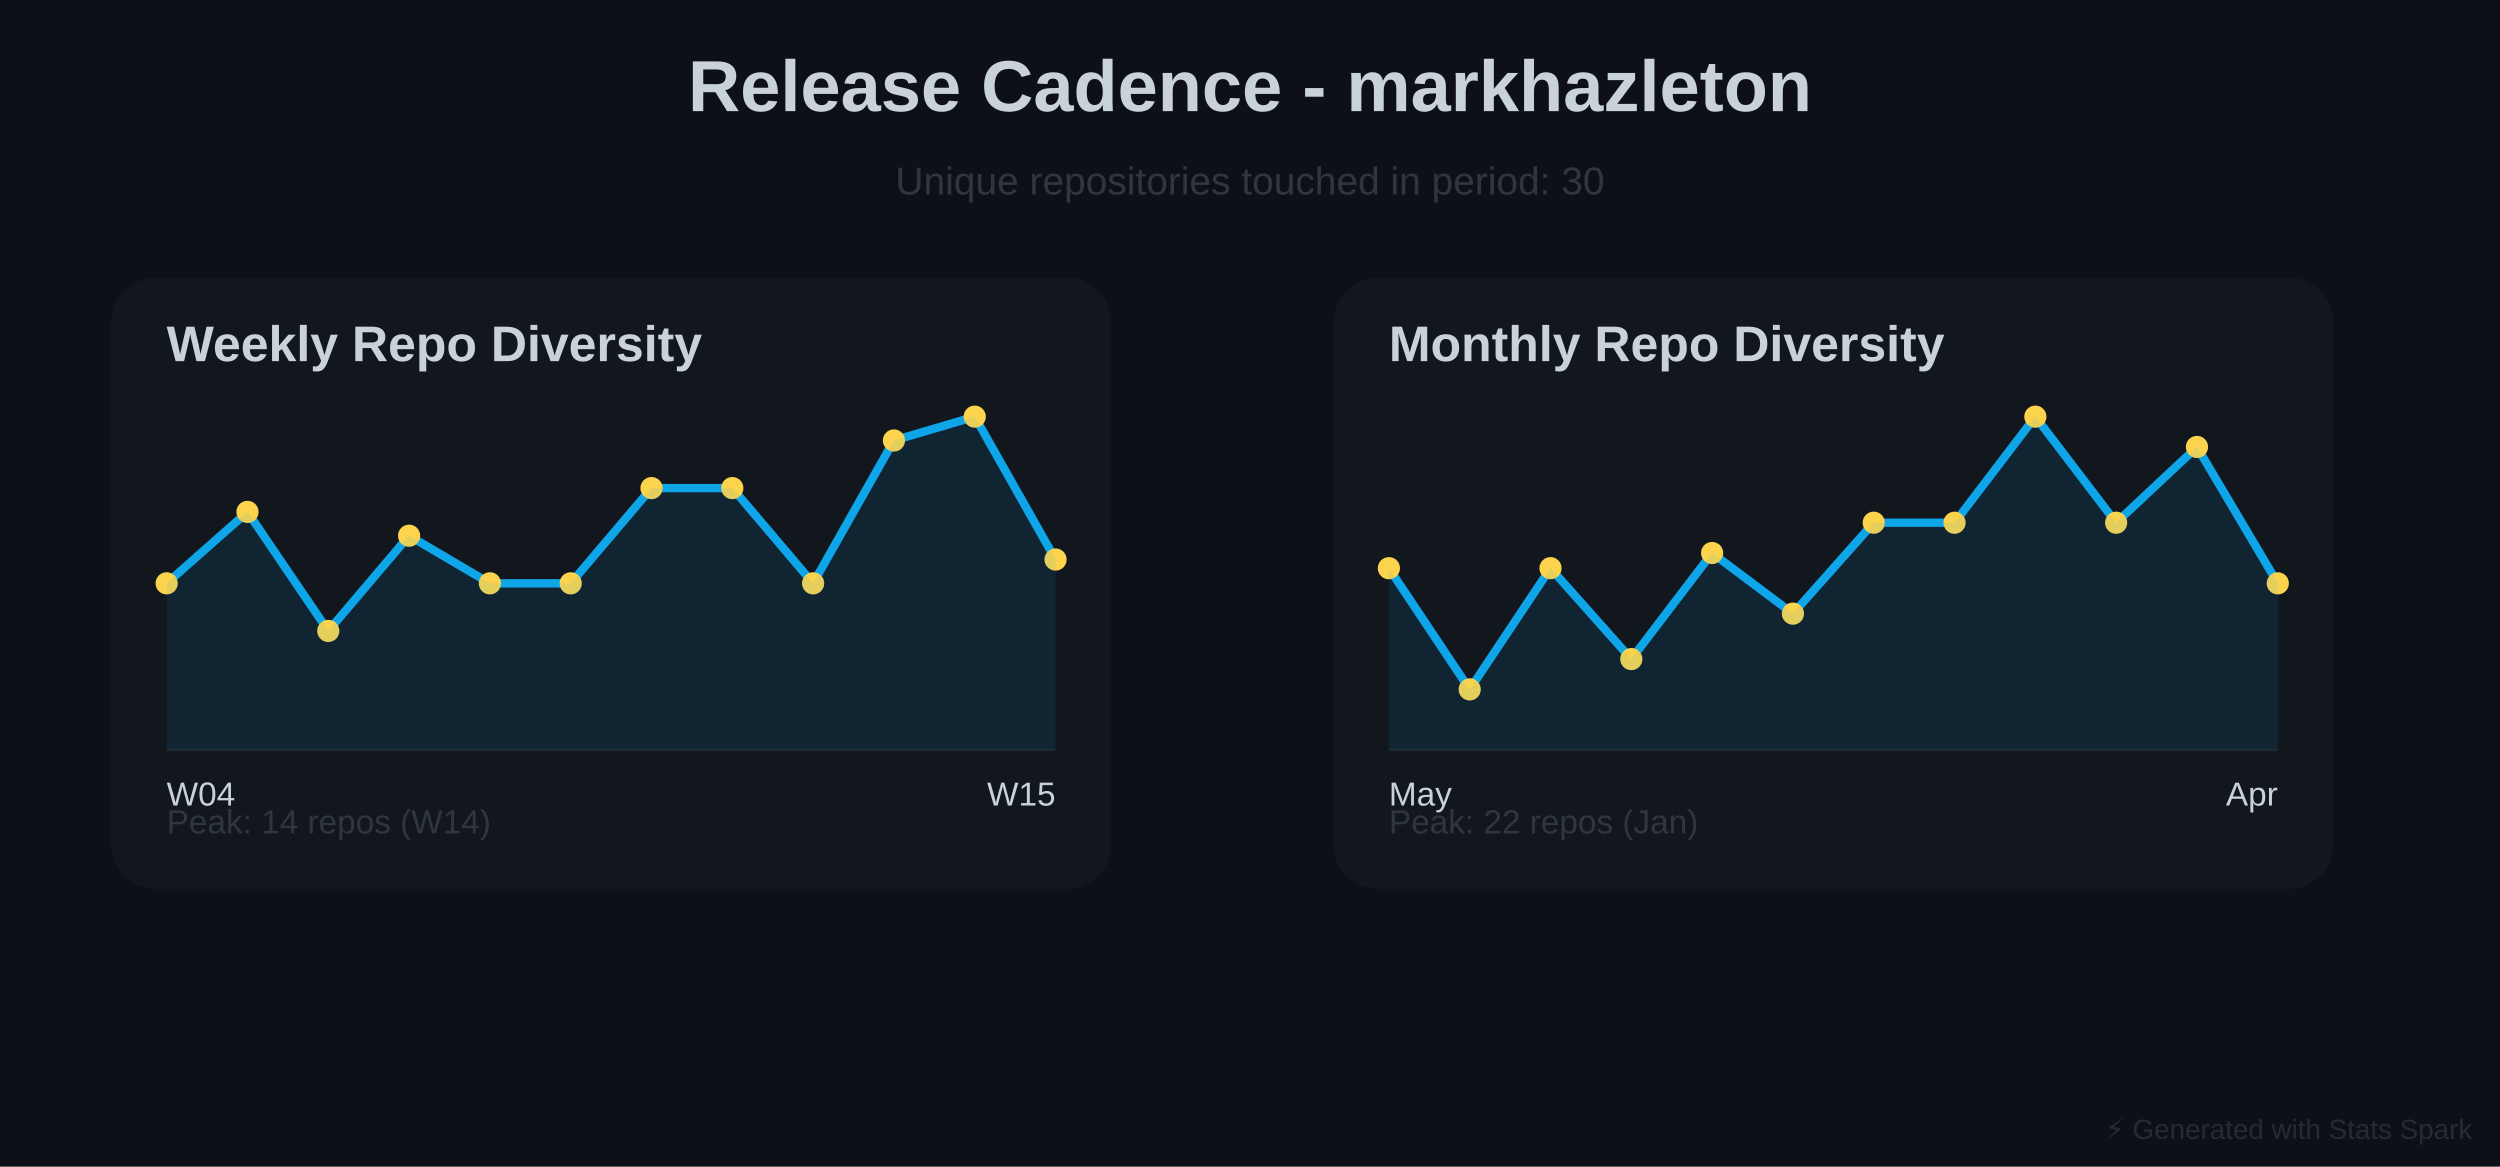
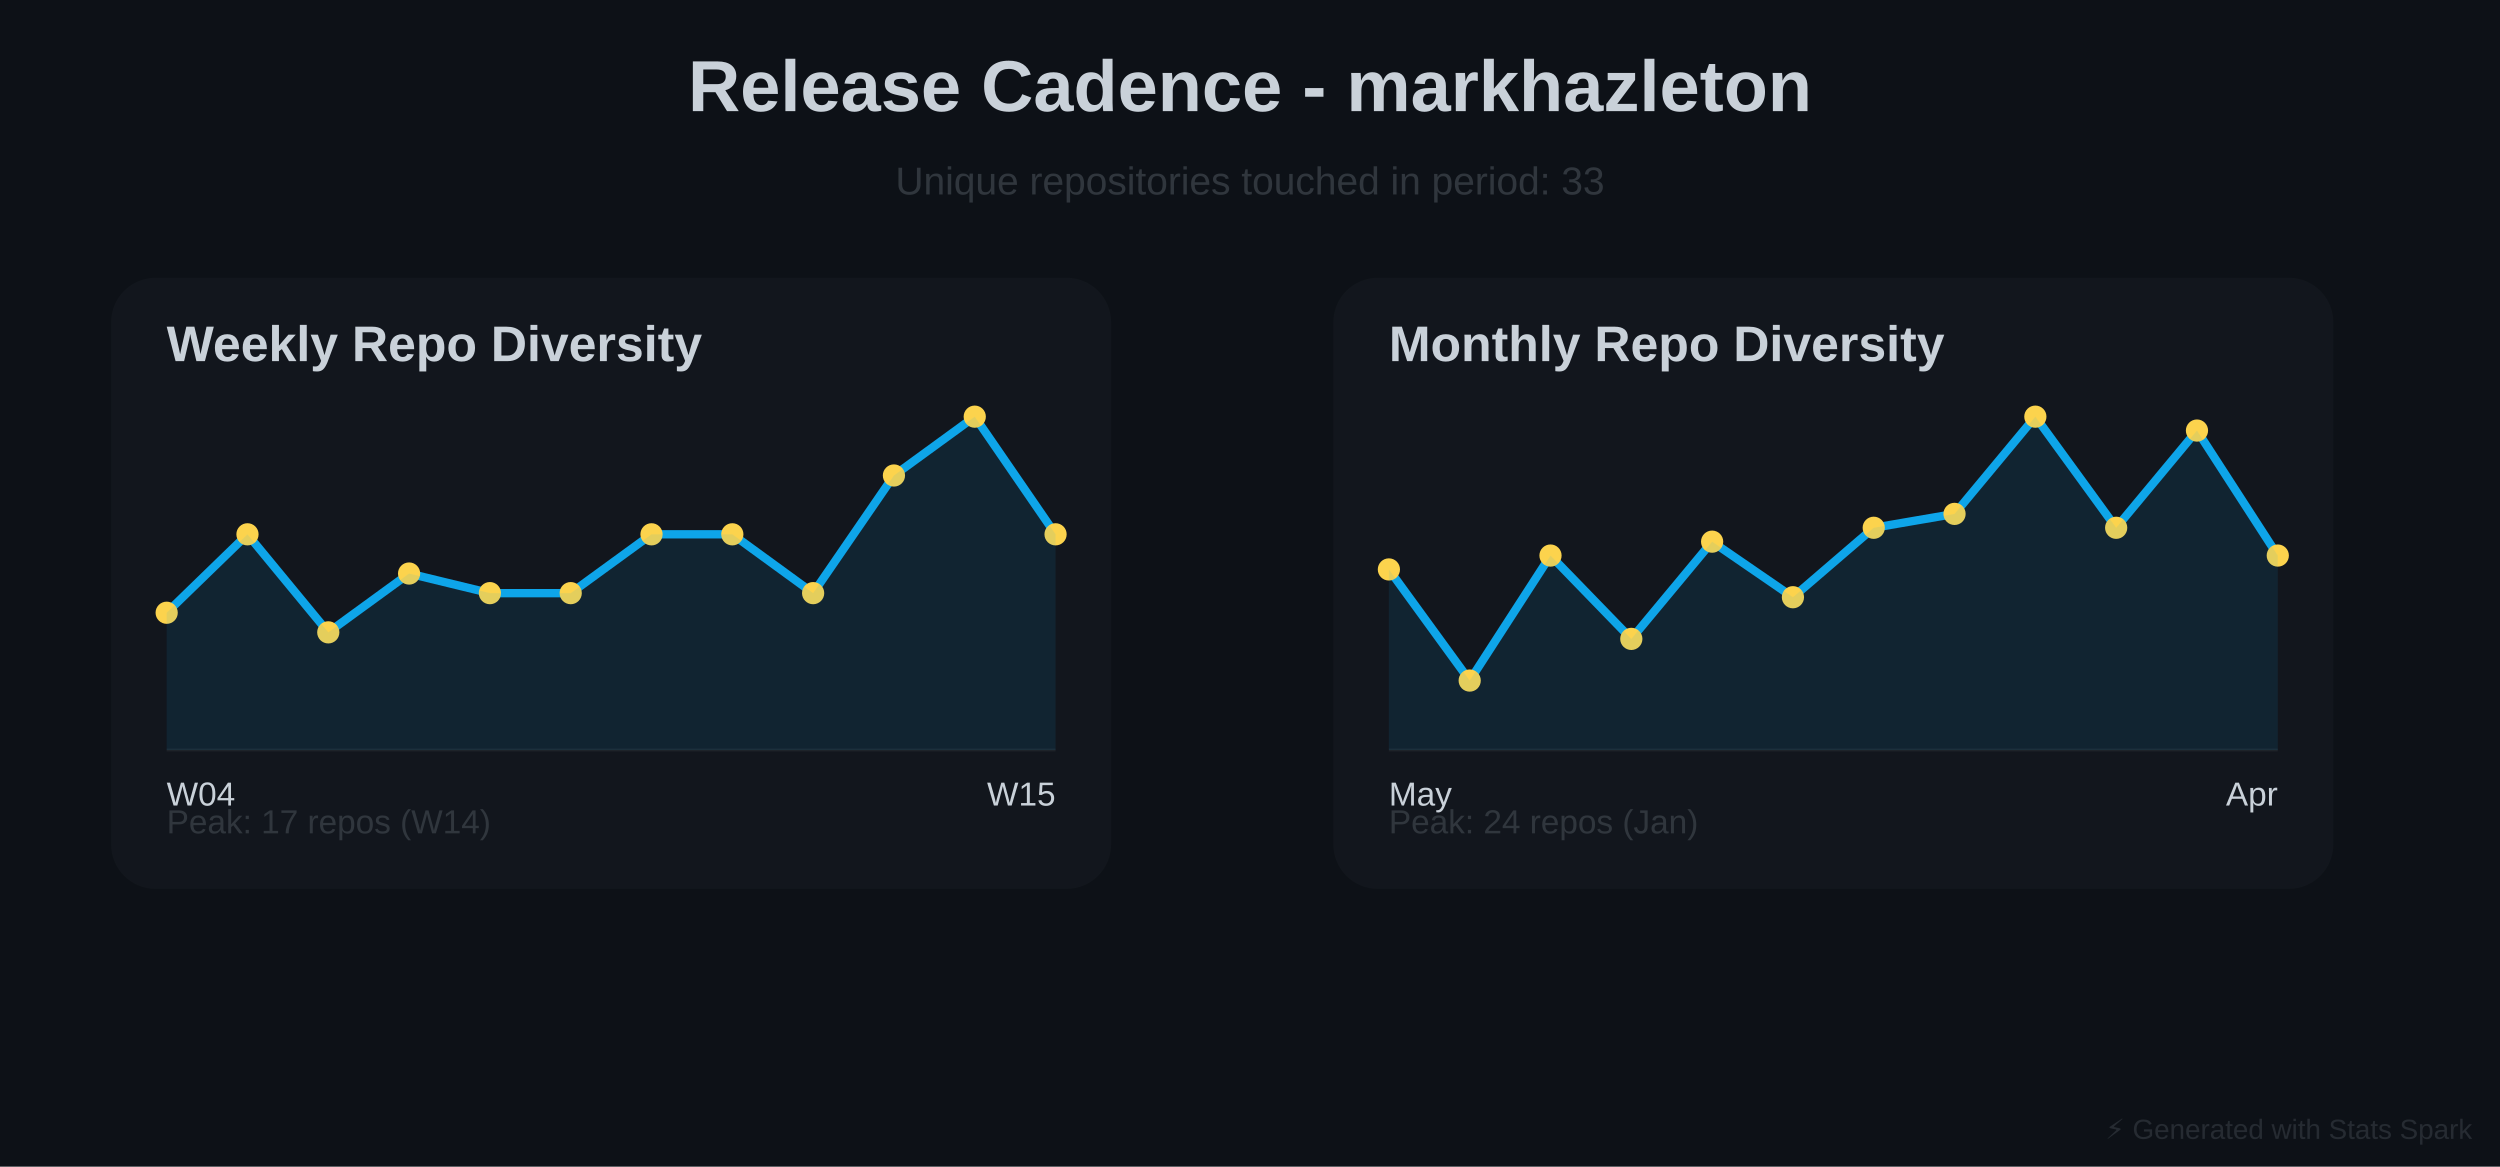
<svg xmlns="http://www.w3.org/2000/svg" baseProfile="full" height="420" version="1.1" width="900">
  <defs />
  <rect fill="#0D1117" height="420" width="900" x="0" y="0" />
  <text fill="#C9D1D9" font-family="Arial, sans-serif" font-size="26px" font-weight="bold" text-anchor="middle" x="450" y="40">Release Cadence - markhazleton</text>
-   <text fill="#30363D" font-family="Arial, sans-serif" font-size="14px" text-anchor="middle" x="450" y="70">Unique repositories touched in period: 30</text>
+   <text fill="#30363D" font-family="Arial, sans-serif" font-size="14px" text-anchor="middle" x="450" y="70">Unique repositories touched in period: 33</text>
  <rect fill="#30363D" height="220" opacity="0.15" rx="16" width="360" x="40" y="100" />
  <text fill="#C9D1D9" font-family="Arial, sans-serif" font-size="18px" font-weight="bold" x="60" y="130">Weekly Repo Diversity</text>
  <line opacity="0.4" stroke="#30363D" stroke-width="1" x1="60" x2="380" y1="270" y2="270" />
-   <polyline fill="none" points="60.0,210.0 89.091,184.286 118.182,227.143 147.273,192.857 176.364,210.0 205.455,210.0 234.545,175.714 263.636,175.714 292.727,210.0 321.818,158.571 350.909,150.0 380.0,201.429" stroke="#0EA5E9" stroke-linecap="round" stroke-linejoin="round" stroke-width="3" />
-   <circle cx="60.0" cy="210.0" fill="#FCD34D" r="4" />
-   <circle cx="89.091" cy="184.286" fill="#FCD34D" r="4" />
-   <circle cx="118.182" cy="227.143" fill="#FCD34D" r="4" />
-   <circle cx="147.273" cy="192.857" fill="#FCD34D" r="4" />
-   <circle cx="176.364" cy="210.0" fill="#FCD34D" r="4" />
-   <circle cx="205.455" cy="210.0" fill="#FCD34D" r="4" />
-   <circle cx="234.545" cy="175.714" fill="#FCD34D" r="4" />
-   <circle cx="263.636" cy="175.714" fill="#FCD34D" r="4" />
-   <circle cx="292.727" cy="210.0" fill="#FCD34D" r="4" />
-   <circle cx="321.818" cy="158.571" fill="#FCD34D" r="4" />
+   <polyline fill="none" points="60.0,220.588 89.091,192.353 118.182,227.647 147.273,206.471 176.364,213.529 205.455,213.529 234.545,192.353 263.636,192.353 292.727,213.529 321.818,171.176 350.909,150.0 380.0,192.353" stroke="#0EA5E9" stroke-linecap="round" stroke-linejoin="round" stroke-width="3" />
+   <circle cx="60.0" cy="220.588" fill="#FCD34D" r="4" />
+   <circle cx="89.091" cy="192.353" fill="#FCD34D" r="4" />
+   <circle cx="118.182" cy="227.647" fill="#FCD34D" r="4" />
+   <circle cx="147.273" cy="206.471" fill="#FCD34D" r="4" />
+   <circle cx="176.364" cy="213.529" fill="#FCD34D" r="4" />
+   <circle cx="205.455" cy="213.529" fill="#FCD34D" r="4" />
+   <circle cx="234.545" cy="192.353" fill="#FCD34D" r="4" />
+   <circle cx="263.636" cy="192.353" fill="#FCD34D" r="4" />
+   <circle cx="292.727" cy="213.529" fill="#FCD34D" r="4" />
+   <circle cx="321.818" cy="171.176" fill="#FCD34D" r="4" />
  <circle cx="350.909" cy="150.0" fill="#FCD34D" r="4" />
-   <circle cx="380.0" cy="201.429" fill="#FCD34D" r="4" />
-   <polygon fill="#0EA5E9" opacity="0.1" points="60.0,210.0 89.091,184.286 118.182,227.143 147.273,192.857 176.364,210.0 205.455,210.0 234.545,175.714 263.636,175.714 292.727,210.0 321.818,158.571 350.909,150.0 380.0,201.429 380,270 60,270" />
+   <circle cx="380.0" cy="192.353" fill="#FCD34D" r="4" />
+   <polygon fill="#0EA5E9" opacity="0.1" points="60.0,220.588 89.091,192.353 118.182,227.647 147.273,206.471 176.364,213.529 205.455,213.529 234.545,192.353 263.636,192.353 292.727,213.529 321.818,171.176 350.909,150.0 380.0,192.353 380,270 60,270" />
  <text fill="#C9D1D9" font-family="Arial, sans-serif" font-size="12px" x="60" y="290">W04</text>
  <text fill="#C9D1D9" font-family="Arial, sans-serif" font-size="12px" text-anchor="end" x="380" y="290">W15</text>
-   <text fill="#30363D" font-family="Arial, sans-serif" font-size="12px" x="60" y="300">Peak: 14 repos (W14)</text>
+   <text fill="#30363D" font-family="Arial, sans-serif" font-size="12px" x="60" y="300">Peak: 17 repos (W14)</text>
  <rect fill="#30363D" height="220" opacity="0.15" rx="16" width="360" x="480" y="100" />
  <text fill="#C9D1D9" font-family="Arial, sans-serif" font-size="18px" font-weight="bold" x="500" y="130">Monthly Repo Diversity</text>
  <line opacity="0.4" stroke="#30363D" stroke-width="1" x1="500" x2="820" y1="270" y2="270" />
-   <polyline fill="none" points="500.0,204.545 529.091,248.182 558.182,204.545 587.273,237.273 616.364,199.091 645.455,220.909 674.545,188.182 703.636,188.182 732.727,150.0 761.818,188.182 790.909,160.909 820.0,210.0" stroke="#0EA5E9" stroke-linecap="round" stroke-linejoin="round" stroke-width="3" />
-   <circle cx="500.0" cy="204.545" fill="#FCD34D" r="4" />
-   <circle cx="529.091" cy="248.182" fill="#FCD34D" r="4" />
-   <circle cx="558.182" cy="204.545" fill="#FCD34D" r="4" />
-   <circle cx="587.273" cy="237.273" fill="#FCD34D" r="4" />
-   <circle cx="616.364" cy="199.091" fill="#FCD34D" r="4" />
-   <circle cx="645.455" cy="220.909" fill="#FCD34D" r="4" />
-   <circle cx="674.545" cy="188.182" fill="#FCD34D" r="4" />
-   <circle cx="703.636" cy="188.182" fill="#FCD34D" r="4" />
+   <polyline fill="none" points="500.0,205.0 529.091,245.0 558.182,200.0 587.273,230.0 616.364,195.0 645.455,215.0 674.545,190.0 703.636,185.0 732.727,150.0 761.818,190.0 790.909,155.0 820.0,200.0" stroke="#0EA5E9" stroke-linecap="round" stroke-linejoin="round" stroke-width="3" />
+   <circle cx="500.0" cy="205.0" fill="#FCD34D" r="4" />
+   <circle cx="529.091" cy="245.0" fill="#FCD34D" r="4" />
+   <circle cx="558.182" cy="200.0" fill="#FCD34D" r="4" />
+   <circle cx="587.273" cy="230.0" fill="#FCD34D" r="4" />
+   <circle cx="616.364" cy="195.0" fill="#FCD34D" r="4" />
+   <circle cx="645.455" cy="215.0" fill="#FCD34D" r="4" />
+   <circle cx="674.545" cy="190.0" fill="#FCD34D" r="4" />
+   <circle cx="703.636" cy="185.0" fill="#FCD34D" r="4" />
  <circle cx="732.727" cy="150.0" fill="#FCD34D" r="4" />
-   <circle cx="761.818" cy="188.182" fill="#FCD34D" r="4" />
-   <circle cx="790.909" cy="160.909" fill="#FCD34D" r="4" />
-   <circle cx="820.0" cy="210.0" fill="#FCD34D" r="4" />
-   <polygon fill="#0EA5E9" opacity="0.1" points="500.0,204.545 529.091,248.182 558.182,204.545 587.273,237.273 616.364,199.091 645.455,220.909 674.545,188.182 703.636,188.182 732.727,150.0 761.818,188.182 790.909,160.909 820.0,210.0 820,270 500,270" />
+   <circle cx="761.818" cy="190.0" fill="#FCD34D" r="4" />
+   <circle cx="790.909" cy="155.0" fill="#FCD34D" r="4" />
+   <circle cx="820.0" cy="200.0" fill="#FCD34D" r="4" />
+   <polygon fill="#0EA5E9" opacity="0.1" points="500.0,205.0 529.091,245.0 558.182,200.0 587.273,230.0 616.364,195.0 645.455,215.0 674.545,190.0 703.636,185.0 732.727,150.0 761.818,190.0 790.909,155.0 820.0,200.0 820,270 500,270" />
  <text fill="#C9D1D9" font-family="Arial, sans-serif" font-size="12px" x="500" y="290">May</text>
  <text fill="#C9D1D9" font-family="Arial, sans-serif" font-size="12px" text-anchor="end" x="820" y="290">Apr</text>
-   <text fill="#30363D" font-family="Arial, sans-serif" font-size="12px" x="500" y="300">Peak: 22 repos (Jan)</text>
+   <text fill="#30363D" font-family="Arial, sans-serif" font-size="12px" x="500" y="300">Peak: 24 repos (Jan)</text>
  <text fill="#30363D" font-family="Arial, sans-serif" font-size="10px" opacity="0.7" text-anchor="end" x="890" y="410">⚡ Generated with Stats Spark</text>
</svg>
